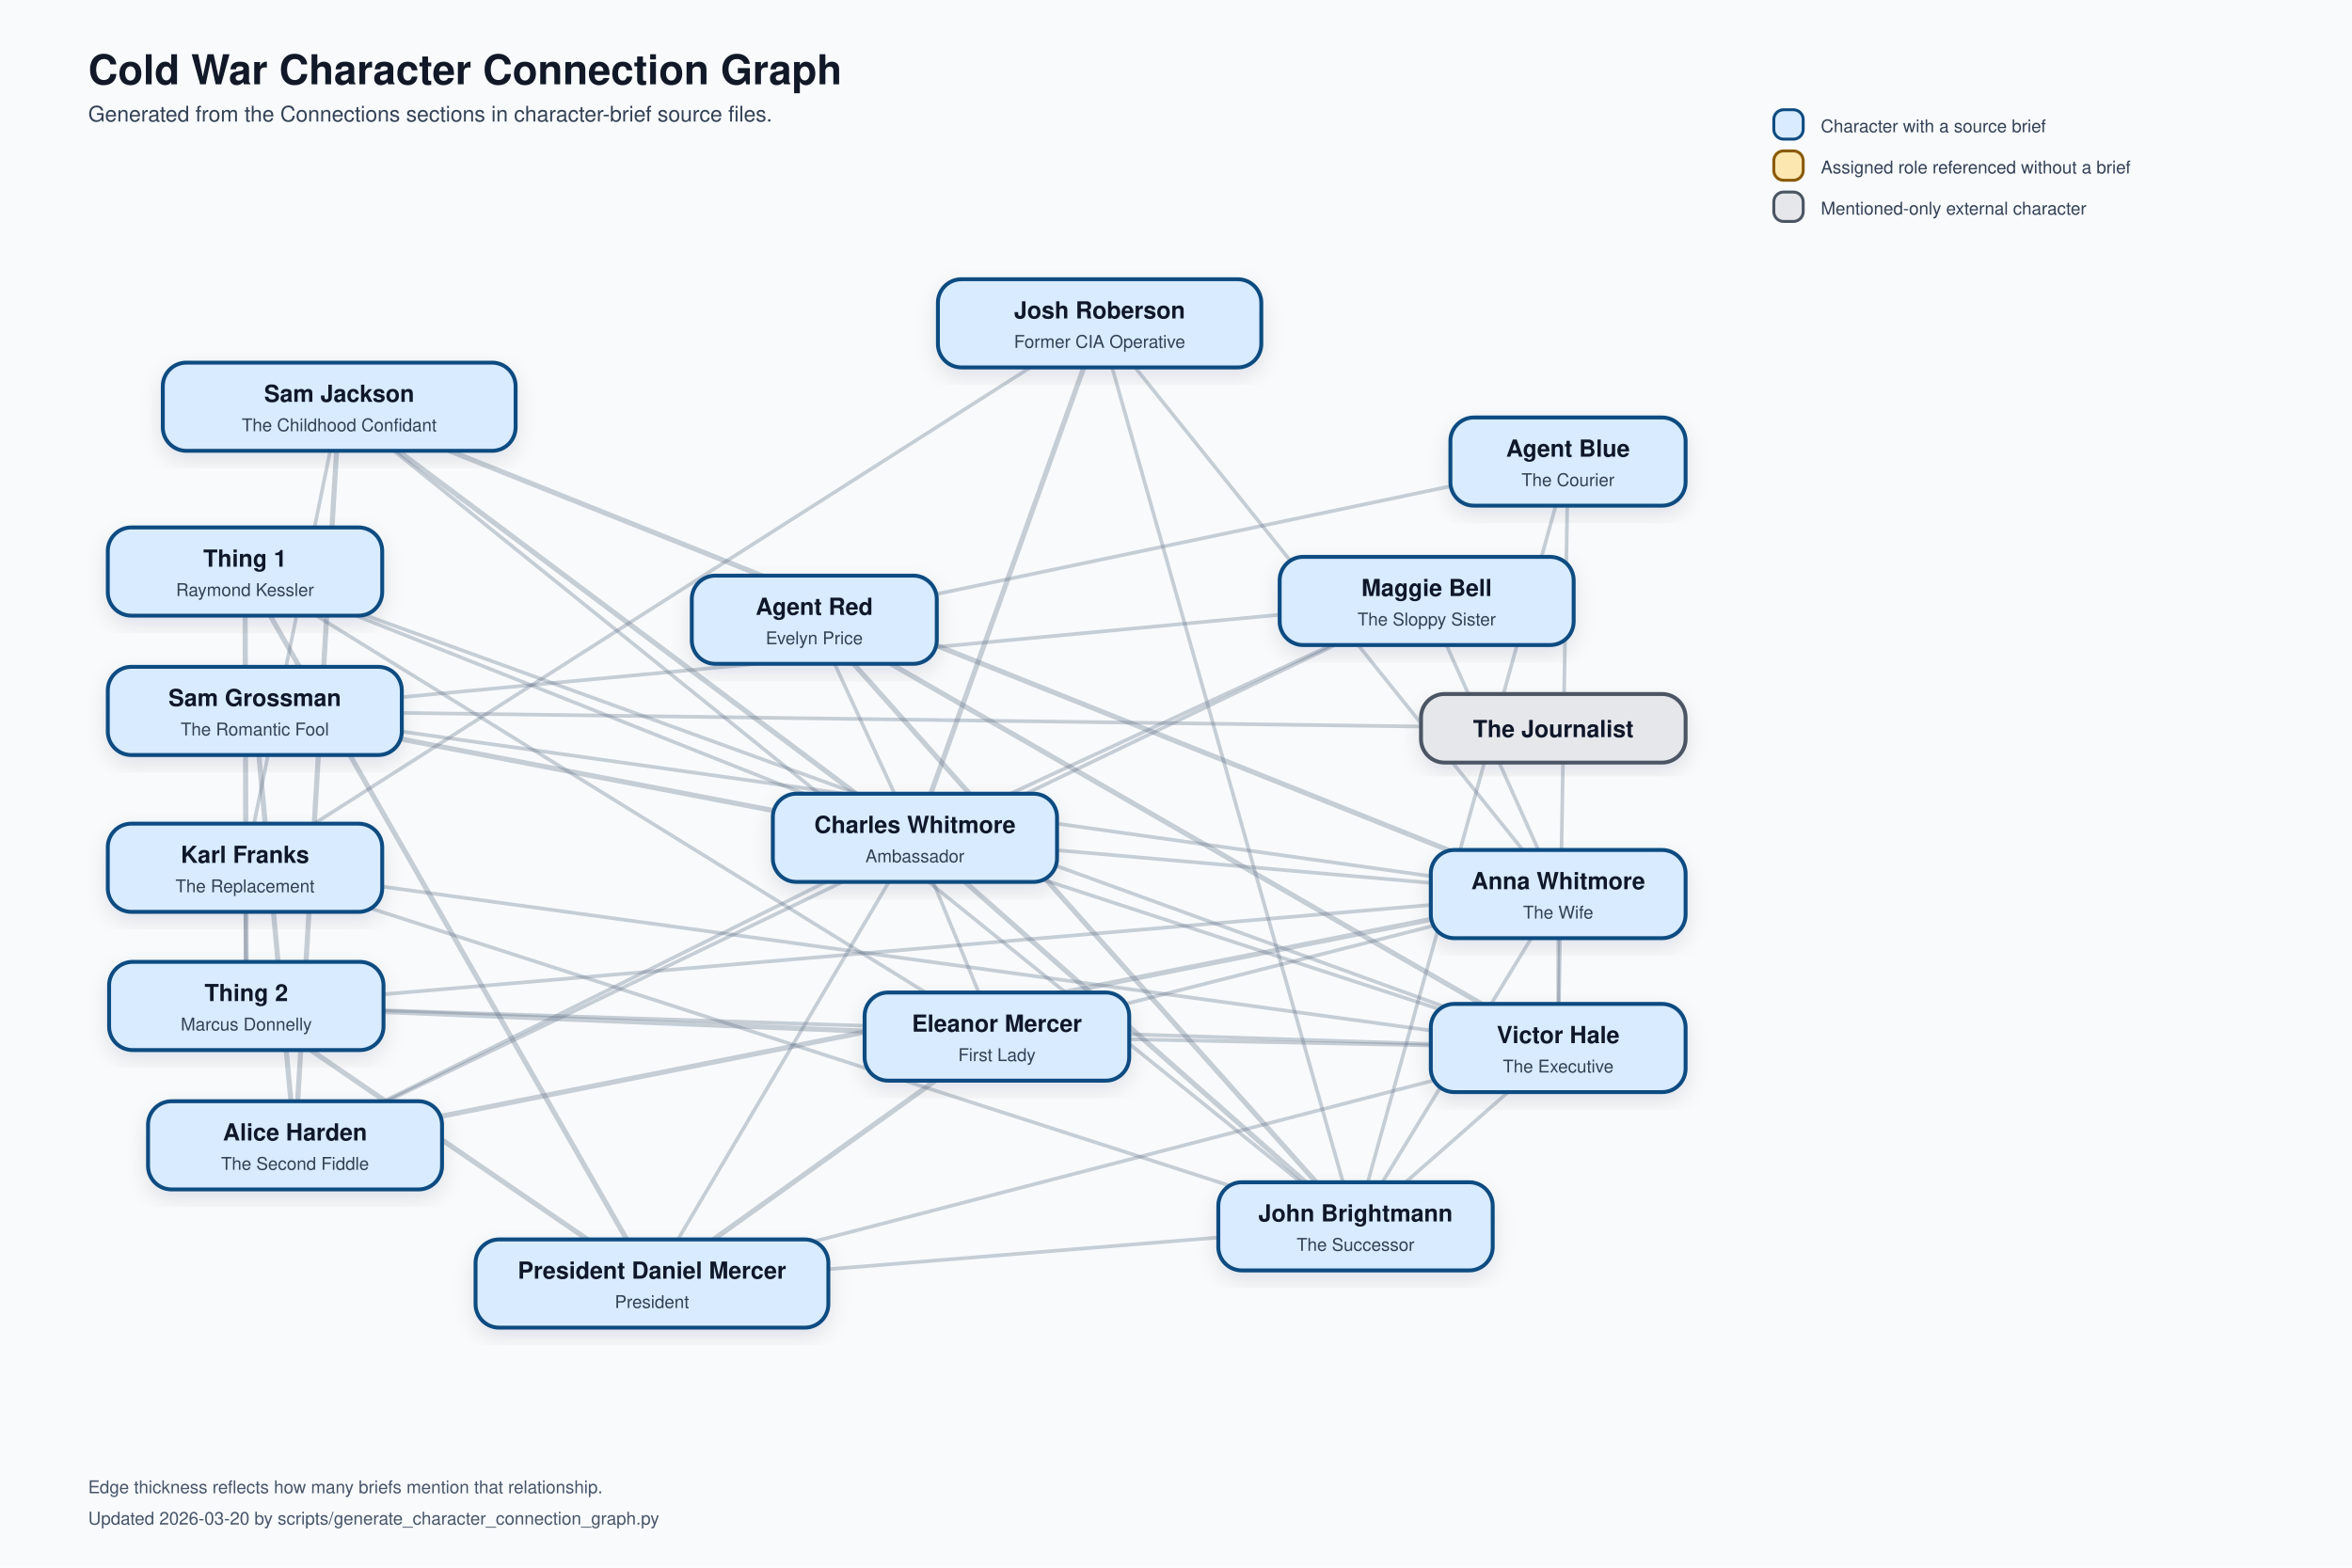
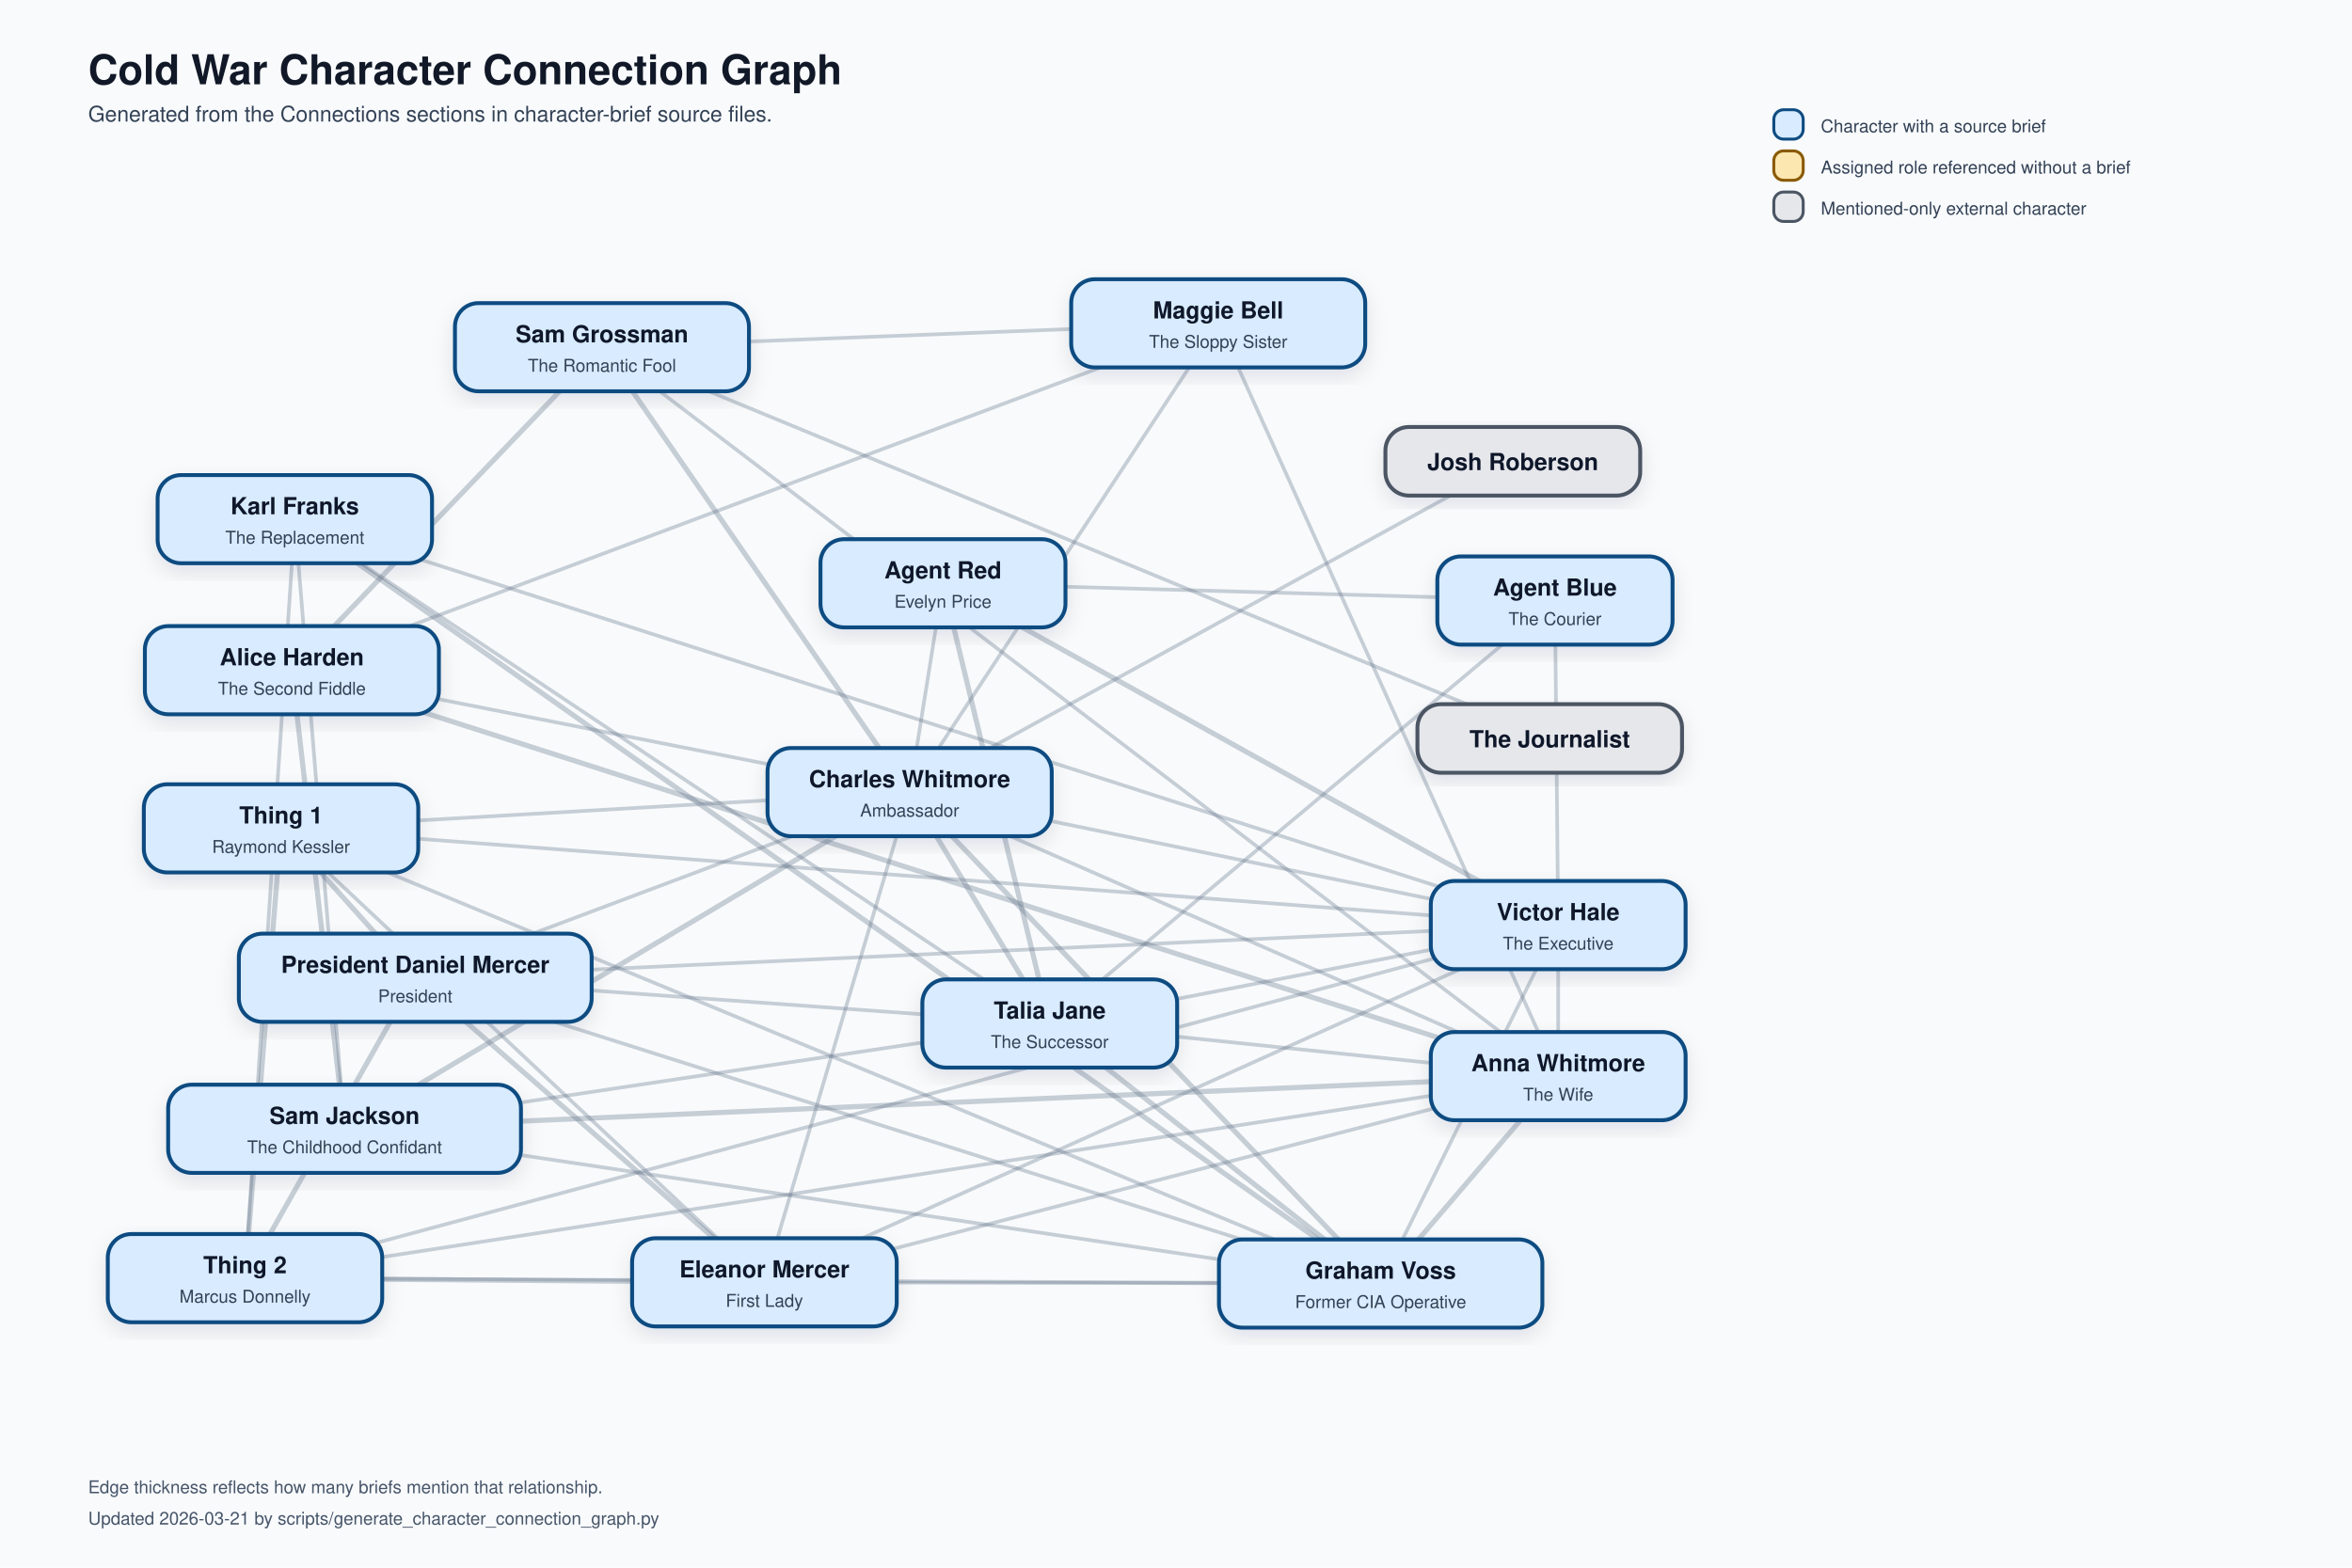
<svg xmlns="http://www.w3.org/2000/svg" viewBox="0 0 2400 1600" role="img" aria-labelledby="title desc">
  <defs>
    <filter id="cardShadow" x="-20%" y="-20%" width="140%" height="140%">
      <feDropShadow dx="0" dy="8" stdDeviation="10" flood-color="#0f172a" flood-opacity="0.10" />
    </filter>
  </defs>
  <style>
text { font-family: Helvetica, Arial, sans-serif; }
.title { font-size: 42px; font-weight: 700; fill: #111827; }
.subtitle { font-size: 22px; fill: #334155; }
.edge { stroke: #64748b; stroke-linecap: round; opacity: 0.34; transition: opacity 160ms ease, stroke 160ms ease, stroke-width 160ms ease; }
.node-label { font-size: 24px; font-weight: 700; fill: #0f172a; text-anchor: middle; }
.node-subtitle { font-size: 18px; fill: #334155; text-anchor: middle; }
.legend-label { font-size: 18px; fill: #334155; }
.footer { font-size: 18px; fill: #475569; }
.node-card { cursor: pointer; outline: none; transition: opacity 160ms ease; }
.node-card rect { transition: opacity 160ms ease, stroke 160ms ease, stroke-width 160ms ease, filter 160ms ease; }
.node-card text { transition: opacity 160ms ease, fill 160ms ease; pointer-events: none; }
#graph-root.has-selection .edge { opacity: 0.08; }
#graph-root.has-selection .node-card { opacity: 0.26; }
#graph-root.has-selection .node-card.is-active, #graph-root.has-selection .node-card.is-related { opacity: 1; }
#graph-root.has-selection .edge.is-active { stroke: #0f4c81; opacity: 0.96; }
.node-card.is-active rect { stroke: #0b3b63; stroke-width: 7; }
.node-card.is-related rect { stroke-width: 6; }
.node-card.is-active .node-label, .node-card.is-related .node-label { fill: #0b3b63; }
</style>
  <rect width="2400" height="1600" fill="#f8fafc" />
  <text class="title" x="90" y="86">Cold War Character Connection Graph</text>
  <text class="subtitle" x="90" y="124">Generated from the Connections sections in character-brief source files.</text>
  <rect x="1810" y="112" width="30" height="30" rx="10" fill="#d8ebff" stroke="#0f4c81" stroke-width="3" />
  <text class="legend-label" x="1858" y="135">Character with a source brief</text>
  <rect x="1810" y="154" width="30" height="30" rx="10" fill="#fde7b0" stroke="#8a5a00" stroke-width="3" />
  <text class="legend-label" x="1858" y="177">Assigned role referenced without a brief</text>
  <rect x="1810" y="196" width="30" height="30" rx="10" fill="#e5e7eb" stroke="#4b5563" stroke-width="3" />
  <text class="legend-label" x="1858" y="219">Mentioned-only external character</text>
  <g id="graph-root">
    <g id="edge-layer">
-       <line id="edge-0" class="edge" x1="830.91" y1="632.51" x2="1600.00" y2="471.09" stroke-width="3.70" data-source="node-agent-red" data-target="node-the-courier" />
-       <line id="edge-1" class="edge" x1="830.91" y1="632.51" x2="1590.00" y2="1069.62" stroke-width="5.20" data-source="node-agent-red" data-target="node-the-executive" />
-       <line id="edge-2" class="edge" x1="830.91" y1="632.51" x2="933.61" y2="855.08" stroke-width="3.70" data-source="node-agent-red" data-target="node-the-retiring-diplomat" />
-       <line id="edge-3" class="edge" x1="830.91" y1="632.51" x2="1383.18" y2="1251.61" stroke-width="5.20" data-source="node-agent-red" data-target="node-the-successor" />
-       <line id="edge-4" class="edge" x1="1017.26" y1="1057.95" x2="665.26" y2="1310.00" stroke-width="5.20" data-source="node-first-lady" data-target="node-president" />
-       <line id="edge-5" class="edge" x1="1017.26" y1="1057.95" x2="1590.00" y2="1069.62" stroke-width="3.70" data-source="node-first-lady" data-target="node-the-executive" />
-       <line id="edge-6" class="edge" x1="1017.26" y1="1057.95" x2="933.61" y2="855.08" stroke-width="3.70" data-source="node-first-lady" data-target="node-the-retiring-diplomat" />
-       <line id="edge-7" class="edge" x1="1017.26" y1="1057.95" x2="1590.00" y2="912.49" stroke-width="3.70" data-source="node-first-lady" data-target="node-the-wife" />
-       <line id="edge-8" class="edge" x1="1017.26" y1="1057.95" x2="250.00" y2="583.34" stroke-width="3.70" data-source="node-first-lady" data-target="node-thing-1-secret-service" />
-       <line id="edge-9" class="edge" x1="1017.26" y1="1057.95" x2="251.33" y2="1026.70" stroke-width="5.20" data-source="node-first-lady" data-target="node-thing-2-secret-service" />
-       <line id="edge-10" class="edge" x1="1122.05" y1="330.00" x2="250.00" y2="885.65" stroke-width="3.70" data-source="node-former-cia-operative" data-target="node-the-replacement" />
-       <line id="edge-11" class="edge" x1="1122.05" y1="330.00" x2="933.61" y2="855.08" stroke-width="5.20" data-source="node-former-cia-operative" data-target="node-the-retiring-diplomat" />
-       <line id="edge-12" class="edge" x1="1122.05" y1="330.00" x2="1383.18" y2="1251.61" stroke-width="3.70" data-source="node-former-cia-operative" data-target="node-the-successor" />
-       <line id="edge-13" class="edge" x1="1122.05" y1="330.00" x2="1590.00" y2="912.49" stroke-width="3.70" data-source="node-former-cia-operative" data-target="node-the-wife" />
-       <line id="edge-14" class="edge" x1="665.26" y1="1310.00" x2="1590.00" y2="1069.62" stroke-width="3.70" data-source="node-president" data-target="node-the-executive" />
-       <line id="edge-15" class="edge" x1="665.26" y1="1310.00" x2="933.61" y2="855.08" stroke-width="3.70" data-source="node-president" data-target="node-the-retiring-diplomat" />
-       <line id="edge-16" class="edge" x1="665.26" y1="1310.00" x2="1383.18" y2="1251.61" stroke-width="3.70" data-source="node-president" data-target="node-the-successor" />
-       <line id="edge-17" class="edge" x1="665.26" y1="1310.00" x2="250.00" y2="583.34" stroke-width="5.20" data-source="node-president" data-target="node-thing-1-secret-service" />
-       <line id="edge-18" class="edge" x1="665.26" y1="1310.00" x2="251.33" y2="1026.70" stroke-width="5.20" data-source="node-president" data-target="node-thing-2-secret-service" />
-       <line id="edge-19" class="edge" x1="346.13" y1="415.11" x2="250.00" y2="885.65" stroke-width="3.70" data-source="node-the-childhood-confidant" data-target="node-the-replacement" />
-       <line id="edge-20" class="edge" x1="346.13" y1="415.11" x2="933.61" y2="855.08" stroke-width="5.20" data-source="node-the-childhood-confidant" data-target="node-the-retiring-diplomat" />
-       <line id="edge-21" class="edge" x1="346.13" y1="415.11" x2="301.06" y2="1168.95" stroke-width="5.20" data-source="node-the-childhood-confidant" data-target="node-the-second-fiddle" />
-       <line id="edge-22" class="edge" x1="346.13" y1="415.11" x2="1383.18" y2="1251.61" stroke-width="3.70" data-source="node-the-childhood-confidant" data-target="node-the-successor" />
-       <line id="edge-23" class="edge" x1="346.13" y1="415.11" x2="1590.00" y2="912.49" stroke-width="5.20" data-source="node-the-childhood-confidant" data-target="node-the-wife" />
-       <line id="edge-24" class="edge" x1="1600.00" y1="471.09" x2="1590.00" y2="1069.62" stroke-width="3.70" data-source="node-the-courier" data-target="node-the-executive" />
-       <line id="edge-25" class="edge" x1="1600.00" y1="471.09" x2="1383.18" y2="1251.61" stroke-width="3.70" data-source="node-the-courier" data-target="node-the-successor" />
-       <line id="edge-26" class="edge" x1="1590.00" y1="1069.62" x2="250.00" y2="885.65" stroke-width="3.70" data-source="node-the-executive" data-target="node-the-replacement" />
-       <line id="edge-27" class="edge" x1="1590.00" y1="1069.62" x2="933.61" y2="855.08" stroke-width="3.70" data-source="node-the-executive" data-target="node-the-retiring-diplomat" />
-       <line id="edge-28" class="edge" x1="1590.00" y1="1069.62" x2="1383.18" y2="1251.61" stroke-width="3.70" data-source="node-the-executive" data-target="node-the-successor" />
-       <line id="edge-29" class="edge" x1="1590.00" y1="1069.62" x2="1590.00" y2="912.49" stroke-width="3.70" data-source="node-the-executive" data-target="node-the-wife" />
-       <line id="edge-30" class="edge" x1="1590.00" y1="1069.62" x2="250.00" y2="583.34" stroke-width="3.70" data-source="node-the-executive" data-target="node-thing-1-secret-service" />
-       <line id="edge-31" class="edge" x1="1590.00" y1="1069.62" x2="251.33" y2="1026.70" stroke-width="3.70" data-source="node-the-executive" data-target="node-thing-2-secret-service" />
-       <line id="edge-32" class="edge" x1="1585.00" y1="743.31" x2="260.00" y2="725.59" stroke-width="3.70" data-source="node-the-journalist" data-target="node-the-romantic-fool" />
-       <line id="edge-33" class="edge" x1="250.00" y1="885.65" x2="1383.18" y2="1251.61" stroke-width="3.70" data-source="node-the-replacement" data-target="node-the-successor" />
-       <line id="edge-34" class="edge" x1="250.00" y1="885.65" x2="251.33" y2="1026.70" stroke-width="3.70" data-source="node-the-replacement" data-target="node-thing-2-secret-service" />
-       <line id="edge-35" class="edge" x1="933.61" y1="855.08" x2="260.00" y2="725.59" stroke-width="5.20" data-source="node-the-retiring-diplomat" data-target="node-the-romantic-fool" />
-       <line id="edge-36" class="edge" x1="933.61" y1="855.08" x2="301.06" y2="1168.95" stroke-width="3.70" data-source="node-the-retiring-diplomat" data-target="node-the-second-fiddle" />
-       <line id="edge-37" class="edge" x1="933.61" y1="855.08" x2="1455.78" y2="613.34" stroke-width="3.70" data-source="node-the-retiring-diplomat" data-target="node-the-sloppy-sister" />
-       <line id="edge-38" class="edge" x1="933.61" y1="855.08" x2="1383.18" y2="1251.61" stroke-width="5.20" data-source="node-the-retiring-diplomat" data-target="node-the-successor" />
-       <line id="edge-39" class="edge" x1="933.61" y1="855.08" x2="1590.00" y2="912.49" stroke-width="3.70" data-source="node-the-retiring-diplomat" data-target="node-the-wife" />
-       <line id="edge-40" class="edge" x1="933.61" y1="855.08" x2="250.00" y2="583.34" stroke-width="3.70" data-source="node-the-retiring-diplomat" data-target="node-thing-1-secret-service" />
-       <line id="edge-41" class="edge" x1="260.00" y1="725.59" x2="301.06" y2="1168.95" stroke-width="5.20" data-source="node-the-romantic-fool" data-target="node-the-second-fiddle" />
-       <line id="edge-42" class="edge" x1="260.00" y1="725.59" x2="1455.78" y2="613.34" stroke-width="3.70" data-source="node-the-romantic-fool" data-target="node-the-sloppy-sister" />
-       <line id="edge-43" class="edge" x1="260.00" y1="725.59" x2="1590.00" y2="912.49" stroke-width="3.70" data-source="node-the-romantic-fool" data-target="node-the-wife" />
-       <line id="edge-44" class="edge" x1="301.06" y1="1168.95" x2="1455.78" y2="613.34" stroke-width="3.70" data-source="node-the-second-fiddle" data-target="node-the-sloppy-sister" />
-       <line id="edge-45" class="edge" x1="301.06" y1="1168.95" x2="1590.00" y2="912.49" stroke-width="5.20" data-source="node-the-second-fiddle" data-target="node-the-wife" />
-       <line id="edge-46" class="edge" x1="1455.78" y1="613.34" x2="1590.00" y2="912.49" stroke-width="3.70" data-source="node-the-sloppy-sister" data-target="node-the-wife" />
-       <line id="edge-47" class="edge" x1="1383.18" y1="1251.61" x2="1590.00" y2="912.49" stroke-width="3.70" data-source="node-the-successor" data-target="node-the-wife" />
-       <line id="edge-48" class="edge" x1="1590.00" y1="912.49" x2="251.33" y2="1026.70" stroke-width="3.70" data-source="node-the-wife" data-target="node-thing-2-secret-service" />
-       <line id="edge-49" class="edge" x1="250.00" y1="583.34" x2="251.33" y2="1026.70" stroke-width="5.20" data-source="node-thing-1-secret-service" data-target="node-thing-2-secret-service" />
+       <line id="edge-0" class="edge" x1="962.22" y1="595.31" x2="1586.69" y2="612.90" stroke-width="3.70" data-source="node-agent-red" data-target="node-the-courier" />
+       <line id="edge-1" class="edge" x1="962.22" y1="595.31" x2="1590.00" y2="944.14" stroke-width="5.20" data-source="node-agent-red" data-target="node-the-executive" />
+       <line id="edge-2" class="edge" x1="962.22" y1="595.31" x2="928.20" y2="808.44" stroke-width="3.70" data-source="node-agent-red" data-target="node-the-retiring-diplomat" />
+       <line id="edge-3" class="edge" x1="962.22" y1="595.31" x2="1071.17" y2="1044.59" stroke-width="5.20" data-source="node-agent-red" data-target="node-the-successor" />
+       <line id="edge-4" class="edge" x1="780.02" y1="1308.76" x2="1408.85" y2="1310.00" stroke-width="3.70" data-source="node-first-lady" data-target="node-former-cia-operative" />
+       <line id="edge-5" class="edge" x1="780.02" y1="1308.76" x2="423.73" y2="997.90" stroke-width="5.20" data-source="node-first-lady" data-target="node-president" />
+       <line id="edge-6" class="edge" x1="780.02" y1="1308.76" x2="1590.00" y2="944.14" stroke-width="3.70" data-source="node-first-lady" data-target="node-the-executive" />
+       <line id="edge-7" class="edge" x1="780.02" y1="1308.76" x2="928.20" y2="808.44" stroke-width="3.70" data-source="node-first-lady" data-target="node-the-retiring-diplomat" />
+       <line id="edge-8" class="edge" x1="780.02" y1="1308.76" x2="1590.00" y2="1098.30" stroke-width="3.70" data-source="node-first-lady" data-target="node-the-wife" />
+       <line id="edge-9" class="edge" x1="780.02" y1="1308.76" x2="286.77" y2="845.45" stroke-width="3.70" data-source="node-first-lady" data-target="node-thing-1-secret-service" />
+       <line id="edge-10" class="edge" x1="780.02" y1="1308.76" x2="250.00" y2="1304.50" stroke-width="5.20" data-source="node-first-lady" data-target="node-thing-2-secret-service" />
+       <line id="edge-11" class="edge" x1="1408.85" y1="1310.00" x2="423.73" y2="997.90" stroke-width="3.70" data-source="node-former-cia-operative" data-target="node-president" />
+       <line id="edge-12" class="edge" x1="1408.85" y1="1310.00" x2="351.60" y2="1152.05" stroke-width="3.70" data-source="node-former-cia-operative" data-target="node-the-childhood-confidant" />
+       <line id="edge-13" class="edge" x1="1408.85" y1="1310.00" x2="1590.00" y2="944.14" stroke-width="3.70" data-source="node-former-cia-operative" data-target="node-the-executive" />
+       <line id="edge-14" class="edge" x1="1408.85" y1="1310.00" x2="300.83" y2="529.85" stroke-width="5.20" data-source="node-former-cia-operative" data-target="node-the-replacement" />
+       <line id="edge-15" class="edge" x1="1408.85" y1="1310.00" x2="928.20" y2="808.44" stroke-width="5.20" data-source="node-former-cia-operative" data-target="node-the-retiring-diplomat" />
+       <line id="edge-16" class="edge" x1="1408.85" y1="1310.00" x2="1071.17" y2="1044.59" stroke-width="5.20" data-source="node-former-cia-operative" data-target="node-the-successor" />
+       <line id="edge-17" class="edge" x1="1408.85" y1="1310.00" x2="1590.00" y2="1098.30" stroke-width="5.20" data-source="node-former-cia-operative" data-target="node-the-wife" />
+       <line id="edge-18" class="edge" x1="1408.85" y1="1310.00" x2="286.77" y2="845.45" stroke-width="3.70" data-source="node-former-cia-operative" data-target="node-thing-1-secret-service" />
+       <line id="edge-19" class="edge" x1="1408.85" y1="1310.00" x2="250.00" y2="1304.50" stroke-width="3.70" data-source="node-former-cia-operative" data-target="node-thing-2-secret-service" />
+       <line id="edge-20" class="edge" x1="1543.68" y1="470.79" x2="928.20" y2="808.44" stroke-width="3.70" data-source="node-josh-roberson" data-target="node-the-retiring-diplomat" />
+       <line id="edge-21" class="edge" x1="423.73" y1="997.90" x2="1590.00" y2="944.14" stroke-width="3.70" data-source="node-president" data-target="node-the-executive" />
+       <line id="edge-22" class="edge" x1="423.73" y1="997.90" x2="928.20" y2="808.44" stroke-width="3.70" data-source="node-president" data-target="node-the-retiring-diplomat" />
+       <line id="edge-23" class="edge" x1="423.73" y1="997.90" x2="1071.17" y2="1044.59" stroke-width="3.70" data-source="node-president" data-target="node-the-successor" />
+       <line id="edge-24" class="edge" x1="423.73" y1="997.90" x2="286.77" y2="845.45" stroke-width="5.20" data-source="node-president" data-target="node-thing-1-secret-service" />
+       <line id="edge-25" class="edge" x1="423.73" y1="997.90" x2="250.00" y2="1304.50" stroke-width="5.20" data-source="node-president" data-target="node-thing-2-secret-service" />
+       <line id="edge-26" class="edge" x1="351.60" y1="1152.05" x2="300.83" y2="529.85" stroke-width="3.70" data-source="node-the-childhood-confidant" data-target="node-the-replacement" />
+       <line id="edge-27" class="edge" x1="351.60" y1="1152.05" x2="928.20" y2="808.44" stroke-width="5.20" data-source="node-the-childhood-confidant" data-target="node-the-retiring-diplomat" />
+       <line id="edge-28" class="edge" x1="351.60" y1="1152.05" x2="297.84" y2="684.01" stroke-width="5.20" data-source="node-the-childhood-confidant" data-target="node-the-second-fiddle" />
+       <line id="edge-29" class="edge" x1="351.60" y1="1152.05" x2="1071.17" y2="1044.59" stroke-width="3.70" data-source="node-the-childhood-confidant" data-target="node-the-successor" />
+       <line id="edge-30" class="edge" x1="351.60" y1="1152.05" x2="1590.00" y2="1098.30" stroke-width="5.20" data-source="node-the-childhood-confidant" data-target="node-the-wife" />
+       <line id="edge-31" class="edge" x1="1586.69" y1="612.90" x2="1590.00" y2="944.14" stroke-width="3.70" data-source="node-the-courier" data-target="node-the-executive" />
+       <line id="edge-32" class="edge" x1="1586.69" y1="612.90" x2="1071.17" y2="1044.59" stroke-width="3.70" data-source="node-the-courier" data-target="node-the-successor" />
+       <line id="edge-33" class="edge" x1="1590.00" y1="944.14" x2="300.83" y2="529.85" stroke-width="3.70" data-source="node-the-executive" data-target="node-the-replacement" />
+       <line id="edge-34" class="edge" x1="1590.00" y1="944.14" x2="928.20" y2="808.44" stroke-width="3.70" data-source="node-the-executive" data-target="node-the-retiring-diplomat" />
+       <line id="edge-35" class="edge" x1="1590.00" y1="944.14" x2="1071.17" y2="1044.59" stroke-width="3.70" data-source="node-the-executive" data-target="node-the-successor" />
+       <line id="edge-36" class="edge" x1="1590.00" y1="944.14" x2="1590.00" y2="1098.30" stroke-width="3.70" data-source="node-the-executive" data-target="node-the-wife" />
+       <line id="edge-37" class="edge" x1="1590.00" y1="944.14" x2="286.77" y2="845.45" stroke-width="3.70" data-source="node-the-executive" data-target="node-thing-1-secret-service" />
+       <line id="edge-38" class="edge" x1="1590.00" y1="944.14" x2="250.00" y2="1304.50" stroke-width="3.70" data-source="node-the-executive" data-target="node-thing-2-secret-service" />
+       <line id="edge-39" class="edge" x1="1581.36" y1="753.69" x2="614.25" y2="354.37" stroke-width="3.70" data-source="node-the-journalist" data-target="node-the-romantic-fool" />
+       <line id="edge-40" class="edge" x1="300.83" y1="529.85" x2="1071.17" y2="1044.59" stroke-width="3.70" data-source="node-the-replacement" data-target="node-the-successor" />
+       <line id="edge-41" class="edge" x1="300.83" y1="529.85" x2="250.00" y2="1304.50" stroke-width="3.70" data-source="node-the-replacement" data-target="node-thing-2-secret-service" />
+       <line id="edge-42" class="edge" x1="928.20" y1="808.44" x2="614.25" y2="354.37" stroke-width="5.20" data-source="node-the-retiring-diplomat" data-target="node-the-romantic-fool" />
+       <line id="edge-43" class="edge" x1="928.20" y1="808.44" x2="297.84" y2="684.01" stroke-width="3.70" data-source="node-the-retiring-diplomat" data-target="node-the-second-fiddle" />
+       <line id="edge-44" class="edge" x1="928.20" y1="808.44" x2="1243.08" y2="330.00" stroke-width="3.70" data-source="node-the-retiring-diplomat" data-target="node-the-sloppy-sister" />
+       <line id="edge-45" class="edge" x1="928.20" y1="808.44" x2="1071.17" y2="1044.59" stroke-width="5.20" data-source="node-the-retiring-diplomat" data-target="node-the-successor" />
+       <line id="edge-46" class="edge" x1="928.20" y1="808.44" x2="1590.00" y2="1098.30" stroke-width="3.70" data-source="node-the-retiring-diplomat" data-target="node-the-wife" />
+       <line id="edge-47" class="edge" x1="928.20" y1="808.44" x2="286.77" y2="845.45" stroke-width="3.70" data-source="node-the-retiring-diplomat" data-target="node-thing-1-secret-service" />
+       <line id="edge-48" class="edge" x1="614.25" y1="354.37" x2="297.84" y2="684.01" stroke-width="5.20" data-source="node-the-romantic-fool" data-target="node-the-second-fiddle" />
+       <line id="edge-49" class="edge" x1="614.25" y1="354.37" x2="1243.08" y2="330.00" stroke-width="3.70" data-source="node-the-romantic-fool" data-target="node-the-sloppy-sister" />
+       <line id="edge-50" class="edge" x1="614.25" y1="354.37" x2="1590.00" y2="1098.30" stroke-width="3.70" data-source="node-the-romantic-fool" data-target="node-the-wife" />
+       <line id="edge-51" class="edge" x1="297.84" y1="684.01" x2="1243.08" y2="330.00" stroke-width="3.70" data-source="node-the-second-fiddle" data-target="node-the-sloppy-sister" />
+       <line id="edge-52" class="edge" x1="297.84" y1="684.01" x2="1590.00" y2="1098.30" stroke-width="5.20" data-source="node-the-second-fiddle" data-target="node-the-wife" />
+       <line id="edge-53" class="edge" x1="1243.08" y1="330.00" x2="1590.00" y2="1098.30" stroke-width="3.70" data-source="node-the-sloppy-sister" data-target="node-the-wife" />
+       <line id="edge-54" class="edge" x1="1071.17" y1="1044.59" x2="1590.00" y2="1098.30" stroke-width="3.70" data-source="node-the-successor" data-target="node-the-wife" />
+       <line id="edge-55" class="edge" x1="1590.00" y1="1098.30" x2="250.00" y2="1304.50" stroke-width="3.70" data-source="node-the-wife" data-target="node-thing-2-secret-service" />
+       <line id="edge-56" class="edge" x1="286.77" y1="845.45" x2="250.00" y2="1304.50" stroke-width="5.20" data-source="node-thing-1-secret-service" data-target="node-thing-2-secret-service" />
    </g>
    <g id="node-layer">
-       <g id="node-the-retiring-diplomat" class="node-card" transform="translate(788.61 810.08)" data-node-id="node-the-retiring-diplomat" data-neighbor-ids="node-agent-red node-first-lady node-former-cia-operative node-president node-the-childhood-confidant node-the-executive node-the-romantic-fool node-the-second-fiddle node-the-sloppy-sister node-the-successor node-the-wife node-thing-1-secret-service" data-edge-ids="edge-11 edge-15 edge-2 edge-20 edge-27 edge-35 edge-36 edge-37 edge-38 edge-39 edge-40 edge-6" focusable="true" tabindex="0" aria-label="Charles Whitmore">
+       <g id="node-the-retiring-diplomat" class="node-card" transform="translate(783.20 763.44)" data-node-id="node-the-retiring-diplomat" data-neighbor-ids="node-agent-red node-first-lady node-former-cia-operative node-josh-roberson node-president node-the-childhood-confidant node-the-executive node-the-romantic-fool node-the-second-fiddle node-the-sloppy-sister node-the-successor node-the-wife node-thing-1-secret-service" data-edge-ids="edge-15 edge-2 edge-20 edge-22 edge-27 edge-34 edge-42 edge-43 edge-44 edge-45 edge-46 edge-47 edge-7" focusable="true" tabindex="0" aria-label="Charles Whitmore">
        <rect width="290.00" height="90.00" rx="24" fill="#d8ebff" stroke="#0f4c81" stroke-width="4" filter="url(#cardShadow)" />
        <text class="node-label" x="145.00" y="40.00">Charles Whitmore</text>
        <text class="node-subtitle" x="145.00" y="70.00">Ambassador</text>
      </g>
-       <g id="node-the-wife" class="node-card" transform="translate(1460.00 867.49)" data-node-id="node-the-wife" data-neighbor-ids="node-first-lady node-former-cia-operative node-the-childhood-confidant node-the-executive node-the-retiring-diplomat node-the-romantic-fool node-the-second-fiddle node-the-sloppy-sister node-the-successor node-thing-2-secret-service" data-edge-ids="edge-13 edge-23 edge-29 edge-39 edge-43 edge-45 edge-46 edge-47 edge-48 edge-7" focusable="true" tabindex="0" aria-label="Anna Whitmore">
+       <g id="node-the-executive" class="node-card" transform="translate(1460.00 899.14)" data-node-id="node-the-executive" data-neighbor-ids="node-agent-red node-first-lady node-former-cia-operative node-president node-the-courier node-the-replacement node-the-retiring-diplomat node-the-successor node-the-wife node-thing-1-secret-service node-thing-2-secret-service" data-edge-ids="edge-1 edge-13 edge-21 edge-31 edge-33 edge-34 edge-35 edge-36 edge-37 edge-38 edge-6" focusable="true" tabindex="0" aria-label="Victor Hale">
+         <rect width="260.00" height="90.00" rx="24" fill="#d8ebff" stroke="#0f4c81" stroke-width="4" filter="url(#cardShadow)" />
+         <text class="node-label" x="130.00" y="40.00">Victor Hale</text>
+         <text class="node-subtitle" x="130.00" y="70.00">The Executive</text>
+       </g>
+       <g id="node-the-wife" class="node-card" transform="translate(1460.00 1053.30)" data-node-id="node-the-wife" data-neighbor-ids="node-first-lady node-former-cia-operative node-the-childhood-confidant node-the-executive node-the-retiring-diplomat node-the-romantic-fool node-the-second-fiddle node-the-sloppy-sister node-the-successor node-thing-2-secret-service" data-edge-ids="edge-17 edge-30 edge-36 edge-46 edge-50 edge-52 edge-53 edge-54 edge-55 edge-8" focusable="true" tabindex="0" aria-label="Anna Whitmore">
        <rect width="260.00" height="90.00" rx="24" fill="#d8ebff" stroke="#0f4c81" stroke-width="4" filter="url(#cardShadow)" />
        <text class="node-label" x="130.00" y="40.00">Anna Whitmore</text>
        <text class="node-subtitle" x="130.00" y="70.00">The Wife</text>
      </g>
-       <g id="node-the-executive" class="node-card" transform="translate(1460.00 1024.62)" data-node-id="node-the-executive" data-neighbor-ids="node-agent-red node-first-lady node-president node-the-courier node-the-replacement node-the-retiring-diplomat node-the-successor node-the-wife node-thing-1-secret-service node-thing-2-secret-service" data-edge-ids="edge-1 edge-14 edge-24 edge-26 edge-27 edge-28 edge-29 edge-30 edge-31 edge-5" focusable="true" tabindex="0" aria-label="Victor Hale">
+       <g id="node-former-cia-operative" class="node-card" transform="translate(1243.85 1265.00)" data-node-id="node-former-cia-operative" data-neighbor-ids="node-first-lady node-president node-the-childhood-confidant node-the-executive node-the-replacement node-the-retiring-diplomat node-the-successor node-the-wife node-thing-1-secret-service node-thing-2-secret-service" data-edge-ids="edge-11 edge-12 edge-13 edge-14 edge-15 edge-16 edge-17 edge-18 edge-19 edge-4" focusable="true" tabindex="0" aria-label="Graham Voss">
+         <rect width="330.00" height="90.00" rx="24" fill="#d8ebff" stroke="#0f4c81" stroke-width="4" filter="url(#cardShadow)" />
+         <text class="node-label" x="165.00" y="40.00">Graham Voss</text>
+         <text class="node-subtitle" x="165.00" y="70.00">Former CIA Operative</text>
+       </g>
+       <g id="node-the-successor" class="node-card" transform="translate(941.17 999.59)" data-node-id="node-the-successor" data-neighbor-ids="node-agent-red node-former-cia-operative node-president node-the-childhood-confidant node-the-courier node-the-executive node-the-replacement node-the-retiring-diplomat node-the-wife" data-edge-ids="edge-16 edge-23 edge-29 edge-3 edge-32 edge-35 edge-40 edge-45 edge-54" focusable="true" tabindex="0" aria-label="Talia Jane">
        <rect width="260.00" height="90.00" rx="24" fill="#d8ebff" stroke="#0f4c81" stroke-width="4" filter="url(#cardShadow)" />
-         <text class="node-label" x="130.00" y="40.00">Victor Hale</text>
-         <text class="node-subtitle" x="130.00" y="70.00">The Executive</text>
+         <text class="node-label" x="130.00" y="40.00">Talia Jane</text>
+         <text class="node-subtitle" x="130.00" y="70.00">The Successor</text>
      </g>
-       <g id="node-the-successor" class="node-card" transform="translate(1243.18 1206.61)" data-node-id="node-the-successor" data-neighbor-ids="node-agent-red node-former-cia-operative node-president node-the-childhood-confidant node-the-courier node-the-executive node-the-replacement node-the-retiring-diplomat node-the-wife" data-edge-ids="edge-12 edge-16 edge-22 edge-25 edge-28 edge-3 edge-33 edge-38 edge-47" focusable="true" tabindex="0" aria-label="John Brightmann">
-         <rect width="280.00" height="90.00" rx="24" fill="#d8ebff" stroke="#0f4c81" stroke-width="4" filter="url(#cardShadow)" />
-         <text class="node-label" x="140.00" y="40.00">John Brightmann</text>
-         <text class="node-subtitle" x="140.00" y="70.00">The Successor</text>
-       </g>
-       <g id="node-first-lady" class="node-card" transform="translate(882.26 1012.95)" data-node-id="node-first-lady" data-neighbor-ids="node-president node-the-executive node-the-retiring-diplomat node-the-wife node-thing-1-secret-service node-thing-2-secret-service" data-edge-ids="edge-4 edge-5 edge-6 edge-7 edge-8 edge-9" focusable="true" tabindex="0" aria-label="Eleanor Mercer">
+       <g id="node-first-lady" class="node-card" transform="translate(645.02 1263.76)" data-node-id="node-first-lady" data-neighbor-ids="node-former-cia-operative node-president node-the-executive node-the-retiring-diplomat node-the-wife node-thing-1-secret-service node-thing-2-secret-service" data-edge-ids="edge-10 edge-4 edge-5 edge-6 edge-7 edge-8 edge-9" focusable="true" tabindex="0" aria-label="Eleanor Mercer">
        <rect width="270.00" height="90.00" rx="24" fill="#d8ebff" stroke="#0f4c81" stroke-width="4" filter="url(#cardShadow)" />
        <text class="node-label" x="135.00" y="40.00">Eleanor Mercer</text>
        <text class="node-subtitle" x="135.00" y="70.00">First Lady</text>
      </g>
-       <g id="node-president" class="node-card" transform="translate(485.26 1265.00)" data-node-id="node-president" data-neighbor-ids="node-first-lady node-the-executive node-the-retiring-diplomat node-the-successor node-thing-1-secret-service node-thing-2-secret-service" data-edge-ids="edge-14 edge-15 edge-16 edge-17 edge-18 edge-4" focusable="true" tabindex="0" aria-label="President Daniel Mercer">
+       <g id="node-president" class="node-card" transform="translate(243.73 952.90)" data-node-id="node-president" data-neighbor-ids="node-first-lady node-former-cia-operative node-the-executive node-the-retiring-diplomat node-the-successor node-thing-1-secret-service node-thing-2-secret-service" data-edge-ids="edge-11 edge-21 edge-22 edge-23 edge-24 edge-25 edge-5" focusable="true" tabindex="0" aria-label="President Daniel Mercer">
        <rect width="360.00" height="90.00" rx="24" fill="#d8ebff" stroke="#0f4c81" stroke-width="4" filter="url(#cardShadow)" />
        <text class="node-label" x="180.00" y="40.00">President Daniel Mercer</text>
        <text class="node-subtitle" x="180.00" y="70.00">President</text>
      </g>
-       <g id="node-thing-2-secret-service" class="node-card" transform="translate(111.33 981.70)" data-node-id="node-thing-2-secret-service" data-neighbor-ids="node-first-lady node-president node-the-executive node-the-replacement node-the-wife node-thing-1-secret-service" data-edge-ids="edge-18 edge-31 edge-34 edge-48 edge-49 edge-9" focusable="true" tabindex="0" aria-label="Thing 2">
+       <g id="node-thing-2-secret-service" class="node-card" transform="translate(110.00 1259.50)" data-node-id="node-thing-2-secret-service" data-neighbor-ids="node-first-lady node-former-cia-operative node-president node-the-executive node-the-replacement node-the-wife node-thing-1-secret-service" data-edge-ids="edge-10 edge-19 edge-25 edge-38 edge-41 edge-55 edge-56" focusable="true" tabindex="0" aria-label="Thing 2">
        <rect width="280.00" height="90.00" rx="24" fill="#d8ebff" stroke="#0f4c81" stroke-width="4" filter="url(#cardShadow)" />
        <text class="node-label" x="140.00" y="40.00">Thing 2</text>
        <text class="node-subtitle" x="140.00" y="70.00">Marcus Donnelly</text>
      </g>
-       <g id="node-the-second-fiddle" class="node-card" transform="translate(151.06 1123.95)" data-node-id="node-the-second-fiddle" data-neighbor-ids="node-the-childhood-confidant node-the-retiring-diplomat node-the-romantic-fool node-the-sloppy-sister node-the-wife" data-edge-ids="edge-21 edge-36 edge-41 edge-44 edge-45" focusable="true" tabindex="0" aria-label="Alice Harden">
+       <g id="node-the-childhood-confidant" class="node-card" transform="translate(171.60 1107.05)" data-node-id="node-the-childhood-confidant" data-neighbor-ids="node-former-cia-operative node-the-replacement node-the-retiring-diplomat node-the-second-fiddle node-the-successor node-the-wife" data-edge-ids="edge-12 edge-26 edge-27 edge-28 edge-29 edge-30" focusable="true" tabindex="0" aria-label="Sam Jackson">
+         <rect width="360.00" height="90.00" rx="24" fill="#d8ebff" stroke="#0f4c81" stroke-width="4" filter="url(#cardShadow)" />
+         <text class="node-label" x="180.00" y="40.00">Sam Jackson</text>
+         <text class="node-subtitle" x="180.00" y="70.00">The Childhood Confidant</text>
+       </g>
+       <g id="node-thing-1-secret-service" class="node-card" transform="translate(146.77 800.45)" data-node-id="node-thing-1-secret-service" data-neighbor-ids="node-first-lady node-former-cia-operative node-president node-the-executive node-the-retiring-diplomat node-thing-2-secret-service" data-edge-ids="edge-18 edge-24 edge-37 edge-47 edge-56 edge-9" focusable="true" tabindex="0" aria-label="Thing 1">
+         <rect width="280.00" height="90.00" rx="24" fill="#d8ebff" stroke="#0f4c81" stroke-width="4" filter="url(#cardShadow)" />
+         <text class="node-label" x="140.00" y="40.00">Thing 1</text>
+         <text class="node-subtitle" x="140.00" y="70.00">Raymond Kessler</text>
+       </g>
+       <g id="node-the-second-fiddle" class="node-card" transform="translate(147.84 639.01)" data-node-id="node-the-second-fiddle" data-neighbor-ids="node-the-childhood-confidant node-the-retiring-diplomat node-the-romantic-fool node-the-sloppy-sister node-the-wife" data-edge-ids="edge-28 edge-43 edge-48 edge-51 edge-52" focusable="true" tabindex="0" aria-label="Alice Harden">
        <rect width="300.00" height="90.00" rx="24" fill="#d8ebff" stroke="#0f4c81" stroke-width="4" filter="url(#cardShadow)" />
        <text class="node-label" x="150.00" y="40.00">Alice Harden</text>
        <text class="node-subtitle" x="150.00" y="70.00">The Second Fiddle</text>
      </g>
-       <g id="node-the-replacement" class="node-card" transform="translate(110.00 840.65)" data-node-id="node-the-replacement" data-neighbor-ids="node-former-cia-operative node-the-childhood-confidant node-the-executive node-the-successor node-thing-2-secret-service" data-edge-ids="edge-10 edge-19 edge-26 edge-33 edge-34" focusable="true" tabindex="0" aria-label="Karl Franks">
+       <g id="node-the-replacement" class="node-card" transform="translate(160.83 484.85)" data-node-id="node-the-replacement" data-neighbor-ids="node-former-cia-operative node-the-childhood-confidant node-the-executive node-the-successor node-thing-2-secret-service" data-edge-ids="edge-14 edge-26 edge-33 edge-40 edge-41" focusable="true" tabindex="0" aria-label="Karl Franks">
        <rect width="280.00" height="90.00" rx="24" fill="#d8ebff" stroke="#0f4c81" stroke-width="4" filter="url(#cardShadow)" />
        <text class="node-label" x="140.00" y="40.00">Karl Franks</text>
        <text class="node-subtitle" x="140.00" y="70.00">The Replacement</text>
      </g>
-       <g id="node-the-romantic-fool" class="node-card" transform="translate(110.00 680.59)" data-node-id="node-the-romantic-fool" data-neighbor-ids="node-the-journalist node-the-retiring-diplomat node-the-second-fiddle node-the-sloppy-sister node-the-wife" data-edge-ids="edge-32 edge-35 edge-41 edge-42 edge-43" focusable="true" tabindex="0" aria-label="Sam Grossman">
+       <g id="node-the-romantic-fool" class="node-card" transform="translate(464.25 309.37)" data-node-id="node-the-romantic-fool" data-neighbor-ids="node-the-journalist node-the-retiring-diplomat node-the-second-fiddle node-the-sloppy-sister node-the-wife" data-edge-ids="edge-39 edge-42 edge-48 edge-49 edge-50" focusable="true" tabindex="0" aria-label="Sam Grossman">
        <rect width="300.00" height="90.00" rx="24" fill="#d8ebff" stroke="#0f4c81" stroke-width="4" filter="url(#cardShadow)" />
        <text class="node-label" x="150.00" y="40.00">Sam Grossman</text>
        <text class="node-subtitle" x="150.00" y="70.00">The Romantic Fool</text>
      </g>
-       <g id="node-the-childhood-confidant" class="node-card" transform="translate(166.13 370.11)" data-node-id="node-the-childhood-confidant" data-neighbor-ids="node-the-replacement node-the-retiring-diplomat node-the-second-fiddle node-the-successor node-the-wife" data-edge-ids="edge-19 edge-20 edge-21 edge-22 edge-23" focusable="true" tabindex="0" aria-label="Sam Jackson">
-         <rect width="360.00" height="90.00" rx="24" fill="#d8ebff" stroke="#0f4c81" stroke-width="4" filter="url(#cardShadow)" />
-         <text class="node-label" x="180.00" y="40.00">Sam Jackson</text>
-         <text class="node-subtitle" x="180.00" y="70.00">The Childhood Confidant</text>
-       </g>
-       <g id="node-thing-1-secret-service" class="node-card" transform="translate(110.00 538.34)" data-node-id="node-thing-1-secret-service" data-neighbor-ids="node-first-lady node-president node-the-executive node-the-retiring-diplomat node-thing-2-secret-service" data-edge-ids="edge-17 edge-30 edge-40 edge-49 edge-8" focusable="true" tabindex="0" aria-label="Thing 1">
-         <rect width="280.00" height="90.00" rx="24" fill="#d8ebff" stroke="#0f4c81" stroke-width="4" filter="url(#cardShadow)" />
-         <text class="node-label" x="140.00" y="40.00">Thing 1</text>
-         <text class="node-subtitle" x="140.00" y="70.00">Raymond Kessler</text>
-       </g>
-       <g id="node-agent-red" class="node-card" transform="translate(705.91 587.51)" data-node-id="node-agent-red" data-neighbor-ids="node-the-courier node-the-executive node-the-retiring-diplomat node-the-successor" data-edge-ids="edge-0 edge-1 edge-2 edge-3" focusable="true" tabindex="0" aria-label="Agent Red">
+       <g id="node-agent-red" class="node-card" transform="translate(837.22 550.31)" data-node-id="node-agent-red" data-neighbor-ids="node-the-courier node-the-executive node-the-retiring-diplomat node-the-successor" data-edge-ids="edge-0 edge-1 edge-2 edge-3" focusable="true" tabindex="0" aria-label="Agent Red">
        <rect width="250.00" height="90.00" rx="24" fill="#d8ebff" stroke="#0f4c81" stroke-width="4" filter="url(#cardShadow)" />
        <text class="node-label" x="125.00" y="40.00">Agent Red</text>
        <text class="node-subtitle" x="125.00" y="70.00">Evelyn Price</text>
      </g>
-       <g id="node-former-cia-operative" class="node-card" transform="translate(957.05 285.00)" data-node-id="node-former-cia-operative" data-neighbor-ids="node-the-replacement node-the-retiring-diplomat node-the-successor node-the-wife" data-edge-ids="edge-10 edge-11 edge-12 edge-13" focusable="true" tabindex="0" aria-label="Josh Roberson">
-         <rect width="330.00" height="90.00" rx="24" fill="#d8ebff" stroke="#0f4c81" stroke-width="4" filter="url(#cardShadow)" />
-         <text class="node-label" x="165.00" y="40.00">Josh Roberson</text>
-         <text class="node-subtitle" x="165.00" y="70.00">Former CIA Operative</text>
-       </g>
-       <g id="node-the-sloppy-sister" class="node-card" transform="translate(1305.78 568.34)" data-node-id="node-the-sloppy-sister" data-neighbor-ids="node-the-retiring-diplomat node-the-romantic-fool node-the-second-fiddle node-the-wife" data-edge-ids="edge-37 edge-42 edge-44 edge-46" focusable="true" tabindex="0" aria-label="Maggie Bell">
+       <g id="node-the-sloppy-sister" class="node-card" transform="translate(1093.08 285.00)" data-node-id="node-the-sloppy-sister" data-neighbor-ids="node-the-retiring-diplomat node-the-romantic-fool node-the-second-fiddle node-the-wife" data-edge-ids="edge-44 edge-49 edge-51 edge-53" focusable="true" tabindex="0" aria-label="Maggie Bell">
        <rect width="300.00" height="90.00" rx="24" fill="#d8ebff" stroke="#0f4c81" stroke-width="4" filter="url(#cardShadow)" />
        <text class="node-label" x="150.00" y="40.00">Maggie Bell</text>
        <text class="node-subtitle" x="150.00" y="70.00">The Sloppy Sister</text>
      </g>
-       <g id="node-the-courier" class="node-card" transform="translate(1480.00 426.09)" data-node-id="node-the-courier" data-neighbor-ids="node-agent-red node-the-executive node-the-successor" data-edge-ids="edge-0 edge-24 edge-25" focusable="true" tabindex="0" aria-label="Agent Blue">
+       <g id="node-the-courier" class="node-card" transform="translate(1466.69 567.90)" data-node-id="node-the-courier" data-neighbor-ids="node-agent-red node-the-executive node-the-successor" data-edge-ids="edge-0 edge-31 edge-32" focusable="true" tabindex="0" aria-label="Agent Blue">
        <rect width="240.00" height="90.00" rx="24" fill="#d8ebff" stroke="#0f4c81" stroke-width="4" filter="url(#cardShadow)" />
        <text class="node-label" x="120.00" y="40.00">Agent Blue</text>
        <text class="node-subtitle" x="120.00" y="70.00">The Courier</text>
      </g>
-       <g id="node-the-journalist" class="node-card" transform="translate(1450.00 708.31)" data-node-id="node-the-journalist" data-neighbor-ids="node-the-romantic-fool" data-edge-ids="edge-32" focusable="true" tabindex="0" aria-label="The Journalist">
+       <g id="node-josh-roberson" class="node-card" transform="translate(1413.68 435.79)" data-node-id="node-josh-roberson" data-neighbor-ids="node-the-retiring-diplomat" data-edge-ids="edge-20" focusable="true" tabindex="0" aria-label="Josh Roberson">
+         <rect width="260.00" height="70.00" rx="24" fill="#e5e7eb" stroke="#4b5563" stroke-width="4" filter="url(#cardShadow)" />
+         <text class="node-label" x="130.00" y="44.00">Josh Roberson</text>
+       </g>
+       <g id="node-the-journalist" class="node-card" transform="translate(1446.36 718.69)" data-node-id="node-the-journalist" data-neighbor-ids="node-the-romantic-fool" data-edge-ids="edge-39" focusable="true" tabindex="0" aria-label="The Journalist">
        <rect width="270.00" height="70.00" rx="24" fill="#e5e7eb" stroke="#4b5563" stroke-width="4" filter="url(#cardShadow)" />
        <text class="node-label" x="135.00" y="44.00">The Journalist</text>
      </g>
    </g>
  </g>
  <text class="footer" x="90" y="1524">Edge thickness reflects how many briefs mention that relationship.</text>
-   <text class="footer" x="90" y="1556">Updated 2026-03-20 by scripts/generate_character_connection_graph.py</text>
+   <text class="footer" x="90" y="1556">Updated 2026-03-21 by scripts/generate_character_connection_graph.py</text>
</svg>
